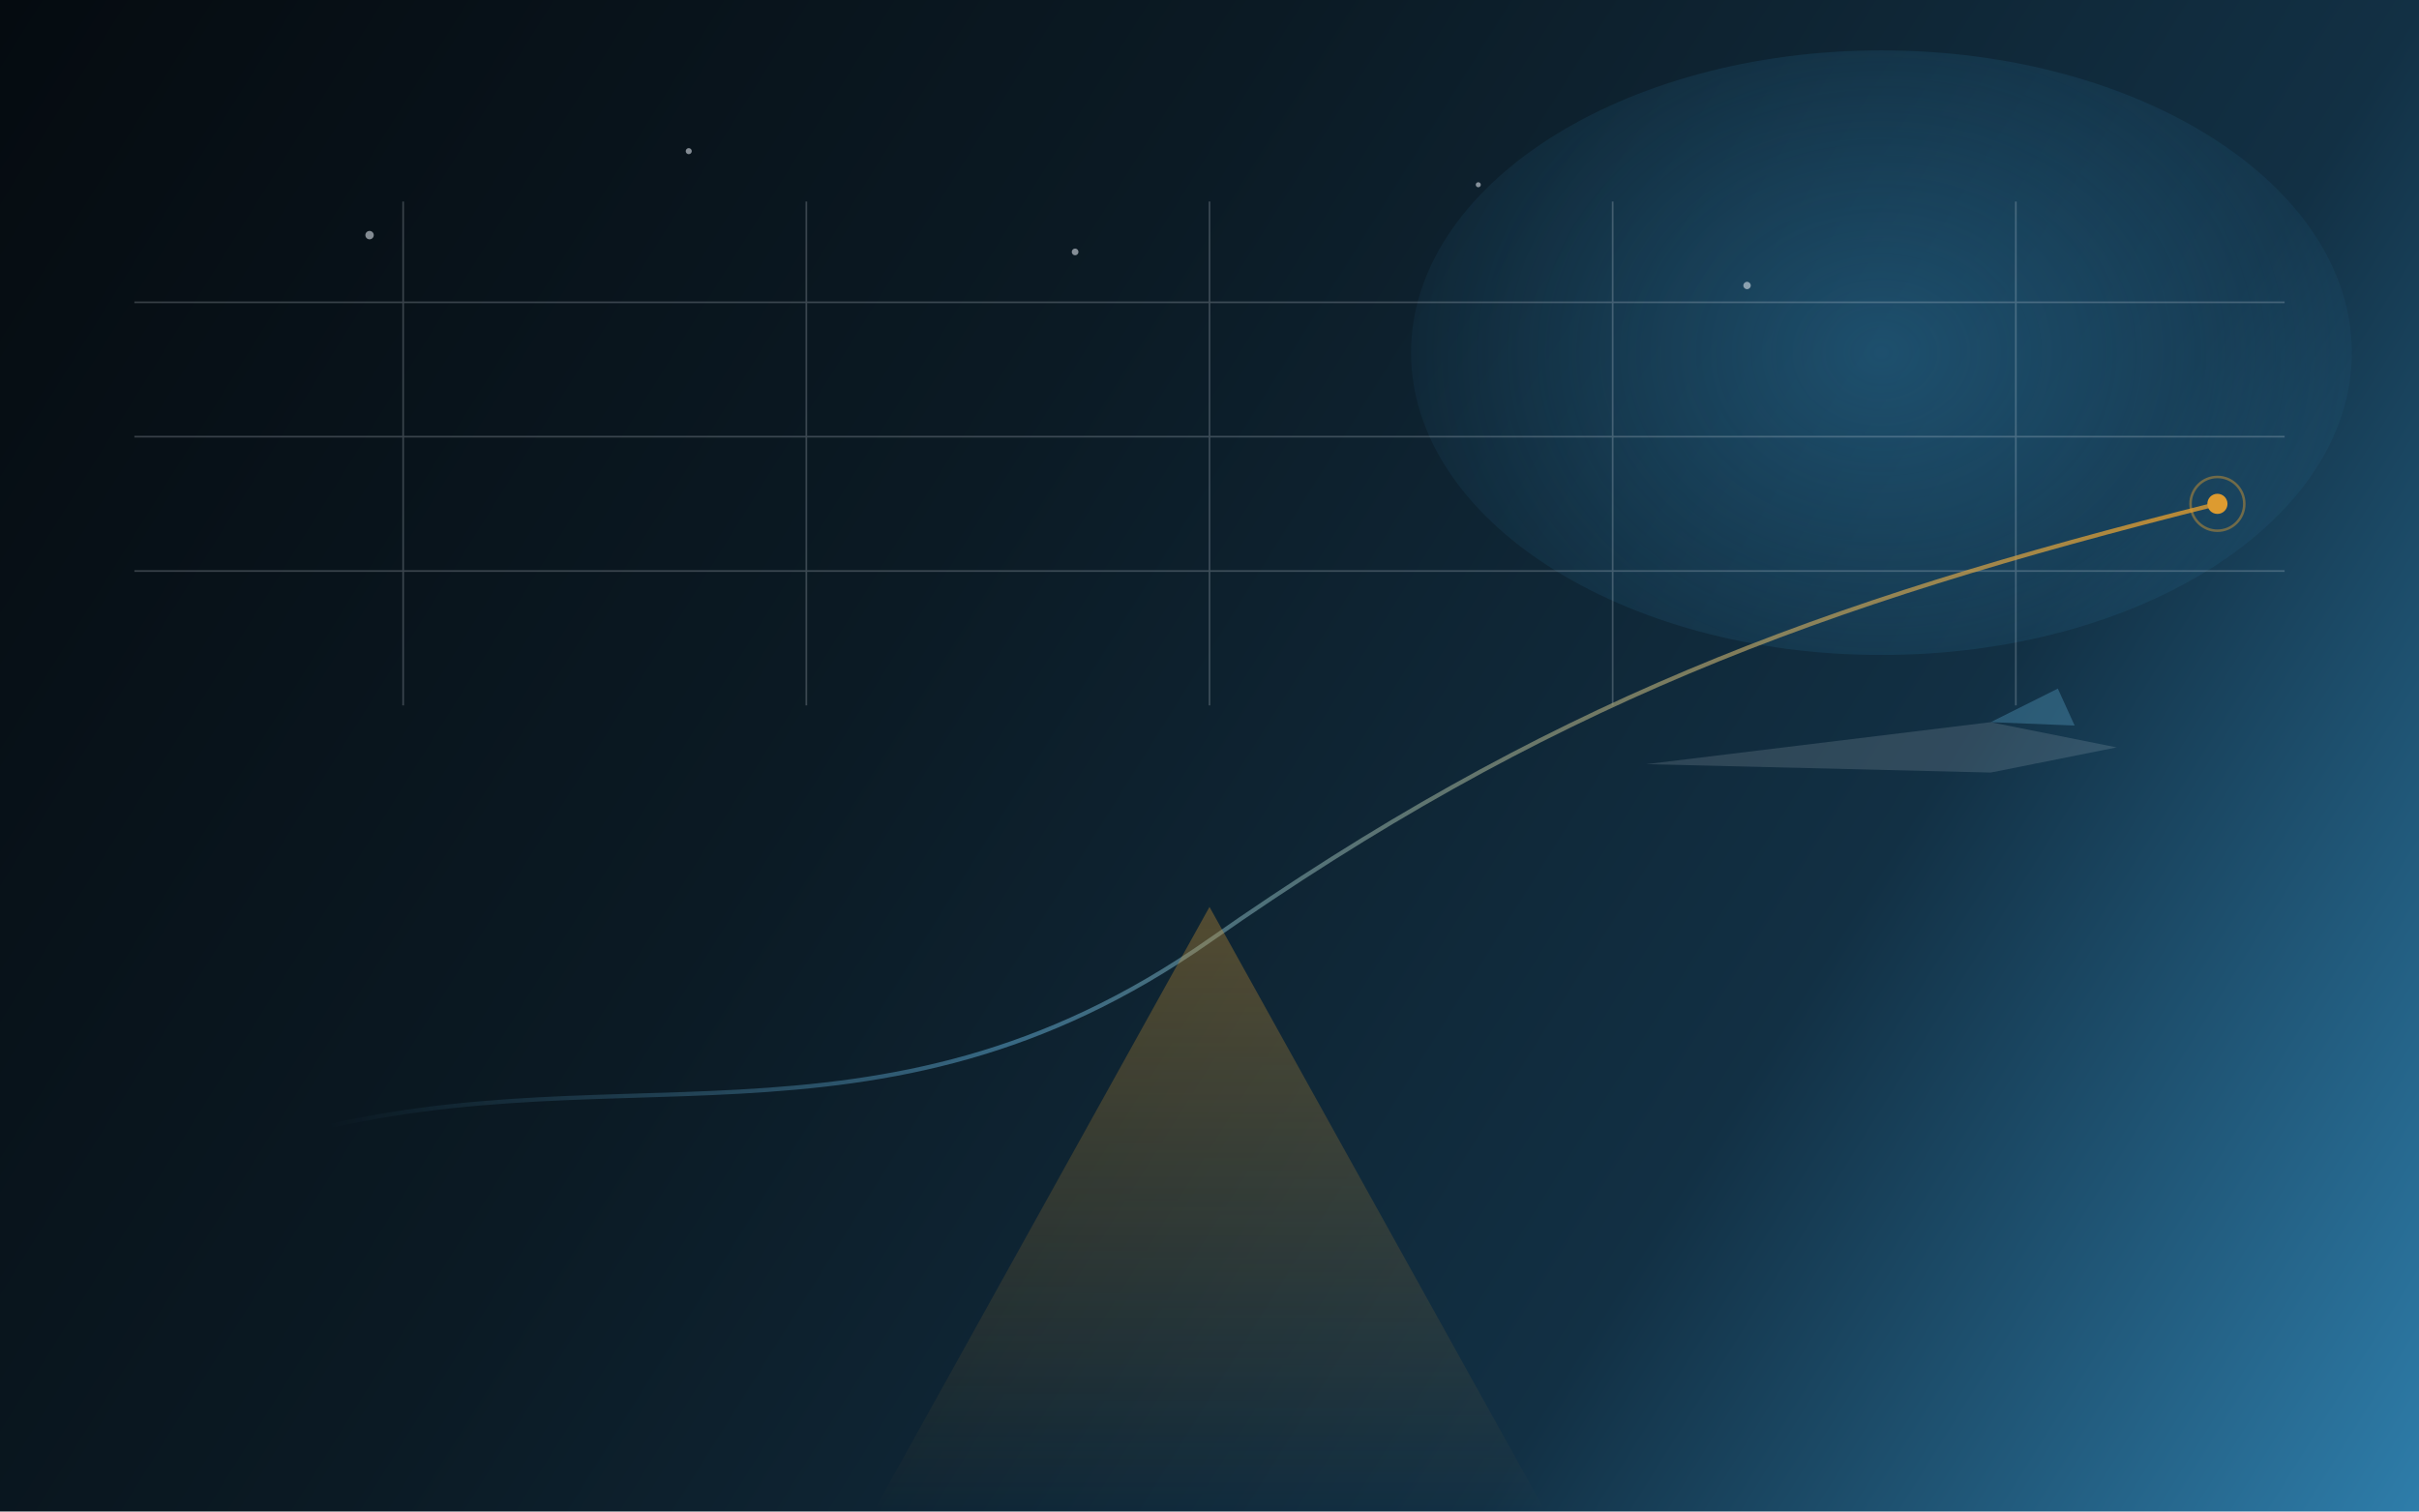
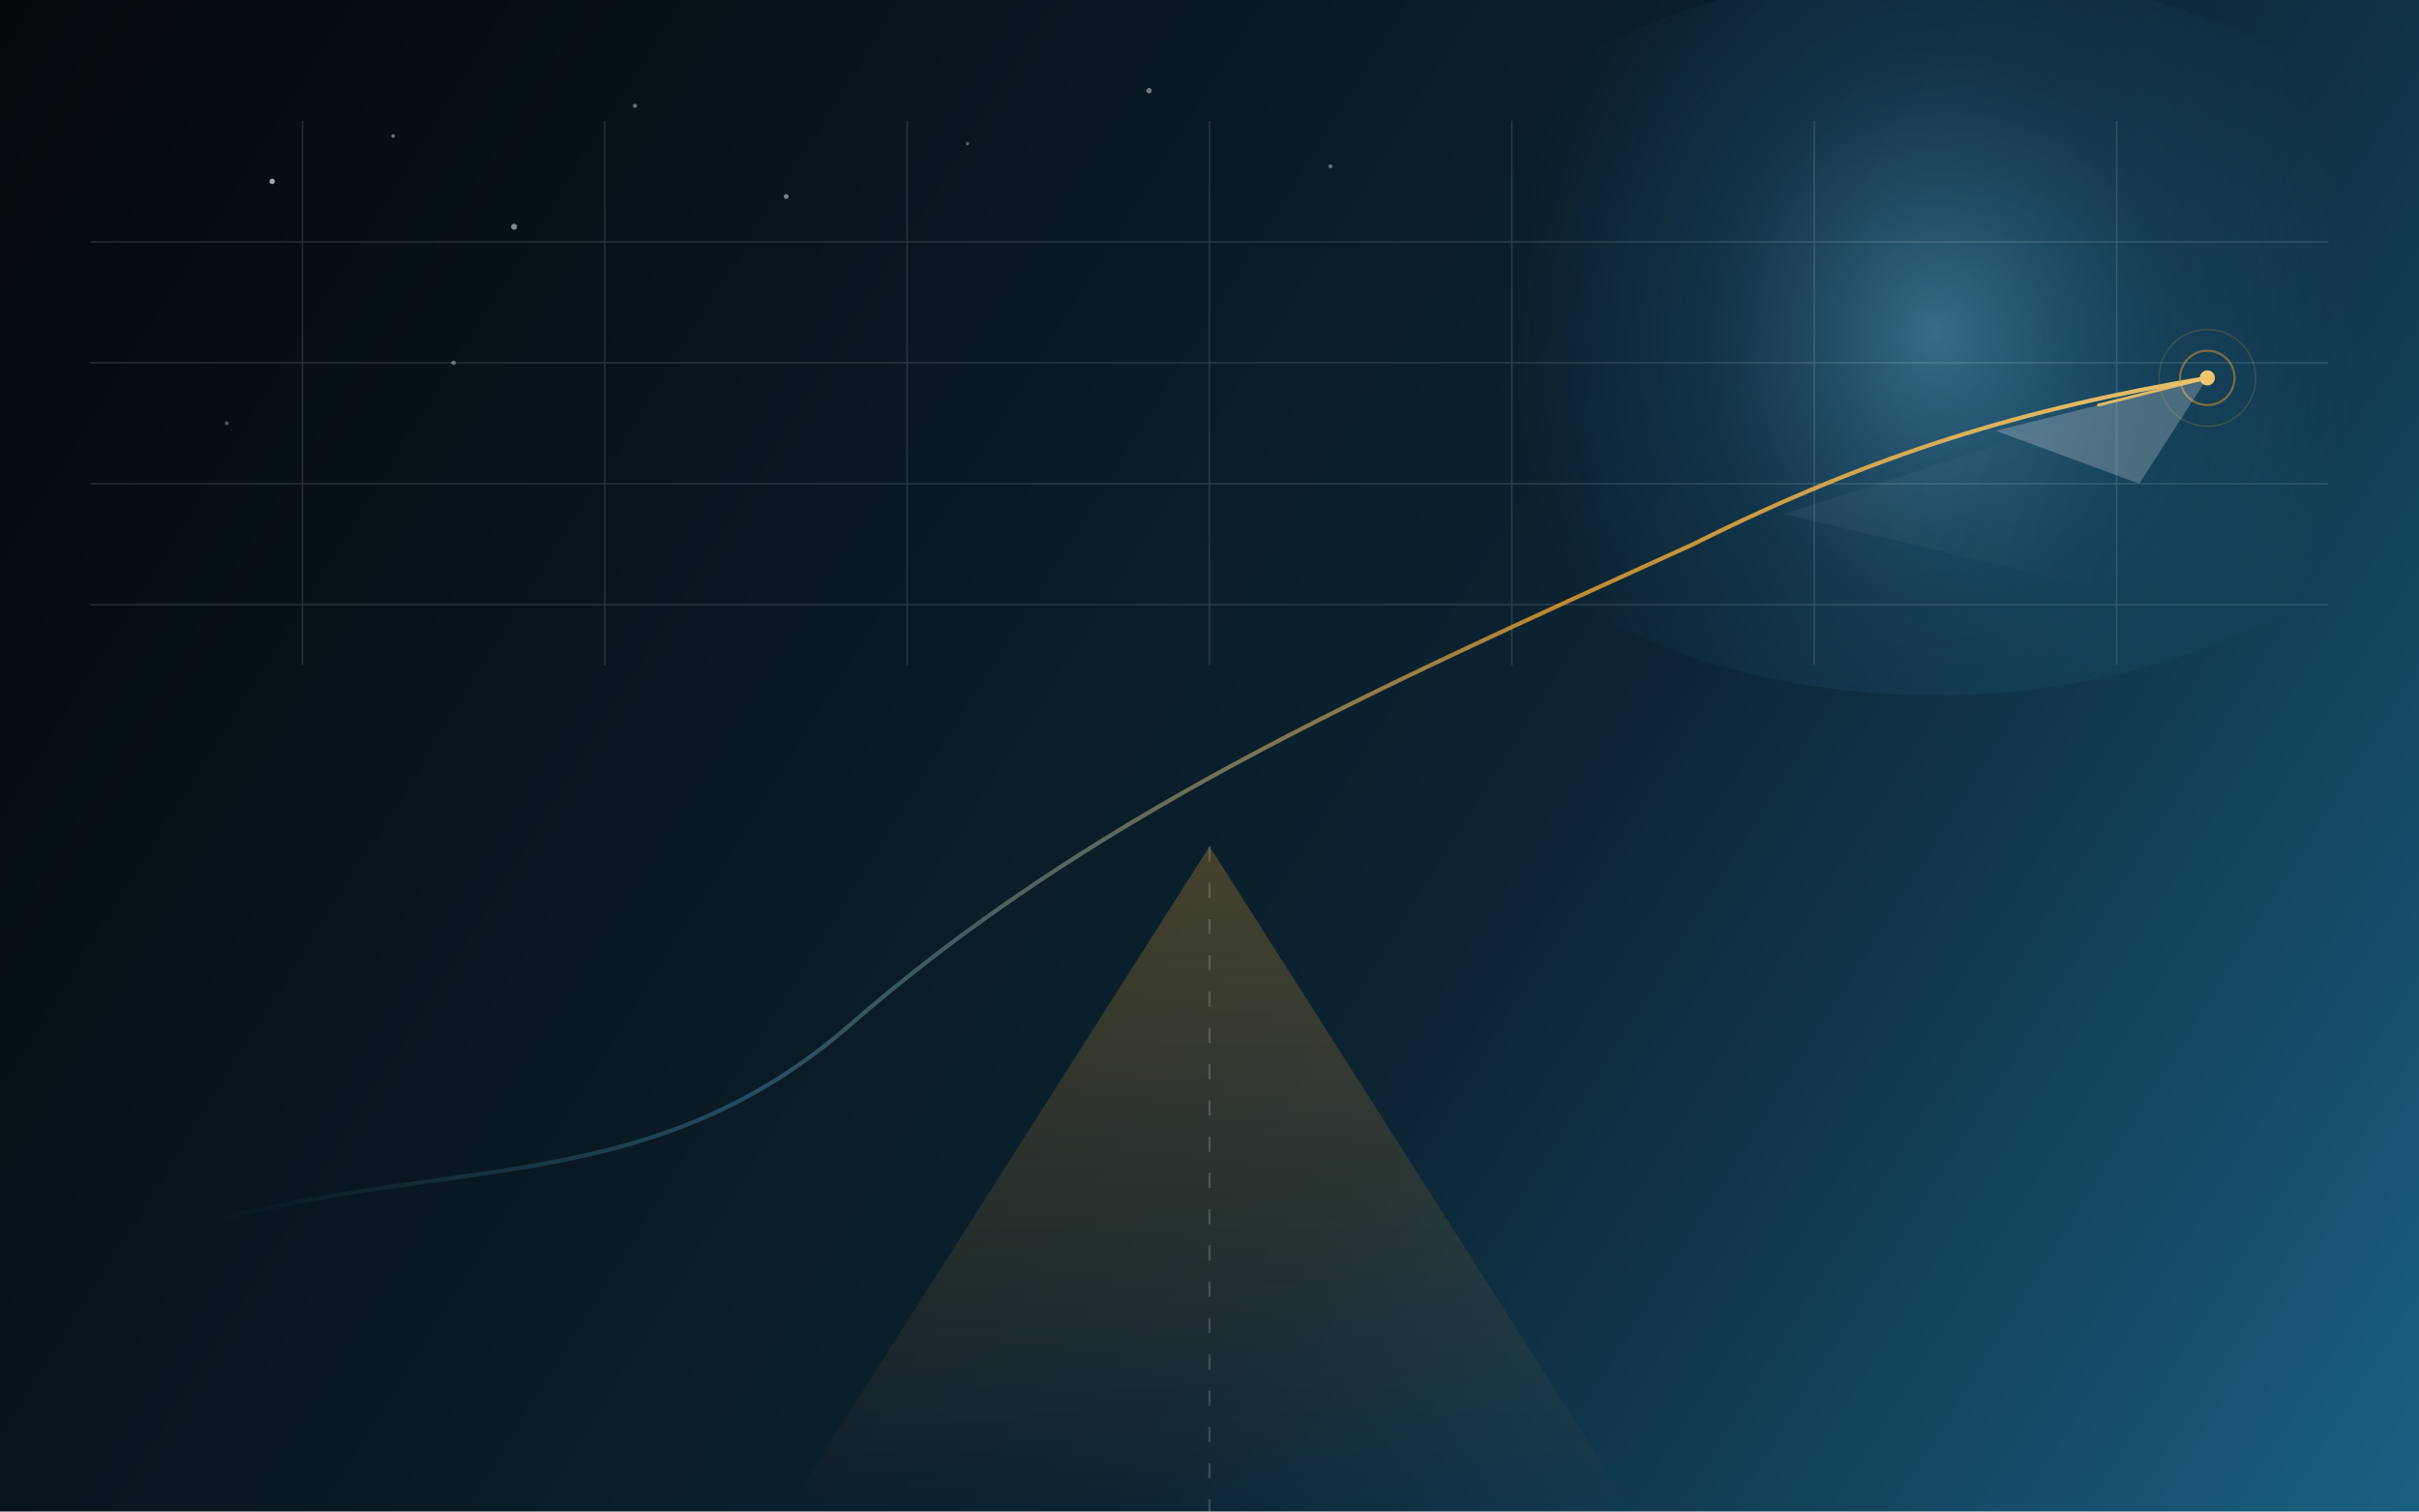
- <svg xmlns="http://www.w3.org/2000/svg" viewBox="0 0 1440 900" fill="none" role="img" aria-label="ATPL PASS aviation learning platform sky">
+ <svg xmlns="http://www.w3.org/2000/svg" viewBox="0 0 1600 1000" fill="none" role="img" aria-label="ATPL PASS night flight deck sky">
  <defs>
-     <linearGradient id="sky" x1="0" y1="0" x2="1440" y2="900" gradientUnits="userSpaceOnUse">
-       <stop stop-color="#050B10" />
-       <stop offset="0.38" stop-color="#0B1A24" />
-       <stop offset="0.72" stop-color="#123044" />
-       <stop offset="1" stop-color="#2E7DAA" />
+     <linearGradient id="sky" x1="0" y1="0" x2="1600" y2="1000" gradientUnits="userSpaceOnUse">
+       <stop stop-color="#03080C" />
+       <stop offset="0.28" stop-color="#07141C" />
+       <stop offset="0.62" stop-color="#0C2433" />
+       <stop offset="1" stop-color="#1A5F82" />
    </linearGradient>
-     <linearGradient id="runway" x1="720" y1="520" x2="720" y2="900" gradientUnits="userSpaceOnUse">
-       <stop stop-color="#DD9B30" stop-opacity="0.35" />
+     <radialGradient id="sun" cx="0" cy="0" r="1" gradientUnits="userSpaceOnUse" gradientTransform="translate(1280 220) rotate(90) scale(340 280)">
+       <stop stop-color="#5BA3C9" stop-opacity="0.55" />
+       <stop offset="0.55" stop-color="#2E7DAA" stop-opacity="0.18" />
+       <stop offset="1" stop-color="#2E7DAA" stop-opacity="0" />
+     </radialGradient>
+     <linearGradient id="trail" x1="120" y1="760" x2="1420" y2="240" gradientUnits="userSpaceOnUse">
+       <stop stop-color="#5BA3C9" stop-opacity="0" />
+       <stop offset="0.25" stop-color="#5BA3C9" stop-opacity="0.35" />
+       <stop offset="0.7" stop-color="#DD9B30" stop-opacity="0.85" />
+       <stop offset="1" stop-color="#F0C56A" stop-opacity="0.95" />
+     </linearGradient>
+     <linearGradient id="runway" x1="800" y1="560" x2="800" y2="1000" gradientUnits="userSpaceOnUse">
+       <stop stop-color="#DD9B30" stop-opacity="0.28" />
      <stop offset="1" stop-color="#DD9B30" stop-opacity="0" />
    </linearGradient>
-     <linearGradient id="path" x1="180" y1="620" x2="1280" y2="280" gradientUnits="userSpaceOnUse">
-       <stop stop-color="#5BA3C9" stop-opacity="0" />
-       <stop offset="0.35" stop-color="#5BA3C9" stop-opacity="0.55" />
-       <stop offset="1" stop-color="#DD9B30" stop-opacity="0.8" />
+     <linearGradient id="wing" x1="980" y1="300" x2="1380" y2="420" gradientUnits="userSpaceOnUse">
+       <stop stop-color="#E8EEF5" stop-opacity="0.12" />
+       <stop offset="1" stop-color="#E8EEF5" stop-opacity="0" />
    </linearGradient>
-     <radialGradient id="glow" cx="0" cy="0" r="1" gradientUnits="userSpaceOnUse" gradientTransform="translate(1120 210) rotate(90) scale(280 340)">
-       <stop stop-color="#2E7DAA" stop-opacity="0.45" />
-       <stop offset="1" stop-color="#2E7DAA" stop-opacity="0" />
-     </radialGradient>
  </defs>
-   <rect width="1440" height="900" fill="url(#sky)" />
-   <ellipse cx="1120" cy="210" rx="280" ry="180" fill="url(#glow)" />
-   <g opacity="0.22" stroke="#E8EEF5" stroke-width="1">
-     <path d="M80 180H1360" />
-     <path d="M80 260H1360" />
-     <path d="M80 340H1360" />
-     <path d="M240 120V420" />
-     <path d="M480 120V420" />
-     <path d="M720 120V420" />
-     <path d="M960 120V420" />
-     <path d="M1200 120V420" />
+   <rect width="1600" height="1000" fill="url(#sky)" />
+   <ellipse cx="1280" cy="220" rx="360" ry="240" fill="url(#sun)" />
+   <g fill="#E8EEF5">
+     <circle cx="180" cy="120" r="1.8" opacity="0.7" />
+     <circle cx="260" cy="90" r="1.2" opacity="0.45" />
+     <circle cx="340" cy="150" r="2" opacity="0.55" />
+     <circle cx="420" cy="70" r="1.4" opacity="0.4" />
+     <circle cx="520" cy="130" r="1.6" opacity="0.5" />
+     <circle cx="640" cy="95" r="1.1" opacity="0.35" />
+     <circle cx="760" cy="60" r="1.8" opacity="0.45" />
+     <circle cx="880" cy="110" r="1.3" opacity="0.4" />
+     <circle cx="150" cy="280" r="1.2" opacity="0.35" />
+     <circle cx="300" cy="240" r="1.5" opacity="0.4" />
  </g>
-   <path d="M160 680C360 620 520 700 720 560C920 420 1080 360 1320 300" stroke="url(#path)" stroke-width="2.5" stroke-linecap="round" />
-   <circle cx="1320" cy="300" r="6" fill="#DD9B30" />
-   <circle cx="1320" cy="300" r="16" stroke="#DD9B30" stroke-opacity="0.45" stroke-width="1.5" />
-   <path d="M520 900L720 540L920 900" fill="url(#runway)" />
-   <g fill="#E8EEF5" fill-opacity="0.55">
-     <circle cx="220" cy="140" r="2.5" />
-     <circle cx="410" cy="90" r="1.8" />
-     <circle cx="640" cy="150" r="2" />
-     <circle cx="880" cy="110" r="1.5" />
-     <circle cx="1040" cy="170" r="2.2" />
+   <g opacity="0.14" stroke="#E8EEF5" stroke-width="1">
+     <path d="M60 160H1540" />
+     <path d="M60 240H1540" />
+     <path d="M60 320H1540" />
+     <path d="M60 400H1540" />
+     <path d="M200 80V440" />
+     <path d="M400 80V440" />
+     <path d="M600 80V440" />
+     <path d="M800 80V440" />
+     <path d="M1000 80V440" />
+     <path d="M1200 80V440" />
+     <path d="M1400 80V440" />
  </g>
-   <path d="M980 455L1185 430L1260 445L1185 460L980 455Z" fill="#E8EEF5" fill-opacity="0.14" />
-   <path d="M1185 430L1225 410L1235 432" fill="#5BA3C9" fill-opacity="0.35" />
+   <path d="M100 820C280 760 420 800 560 680C720 540 900 460 1120 360C1240 300 1340 270 1460 250" stroke="url(#trail)" stroke-width="2.75" stroke-linecap="round" />
+   <circle cx="1460" cy="250" r="5" fill="#F0C56A" />
+   <circle cx="1460" cy="250" r="18" stroke="#DD9B30" stroke-opacity="0.5" stroke-width="1.5" />
+   <circle cx="1460" cy="250" r="32" stroke="#DD9B30" stroke-opacity="0.2" stroke-width="1" />
+   <g opacity="0.9">
+     <path d="M1180 340L1460 250L1390 390Z" fill="url(#wing)" />
+     <path d="M1320 285L1460 250L1415 320" fill="#E8EEF5" fill-opacity="0.28" />
+     <path d="M1388 268L1460 250" stroke="#F0C56A" stroke-width="2" stroke-linecap="round" />
+   </g>
+   <path d="M520 1000L800 560L1080 1000" fill="url(#runway)" />
+   <path d="M800 560L800 1000" stroke="#E8EEF5" stroke-opacity="0.18" stroke-width="1.5" stroke-dasharray="10 14" />
</svg>
